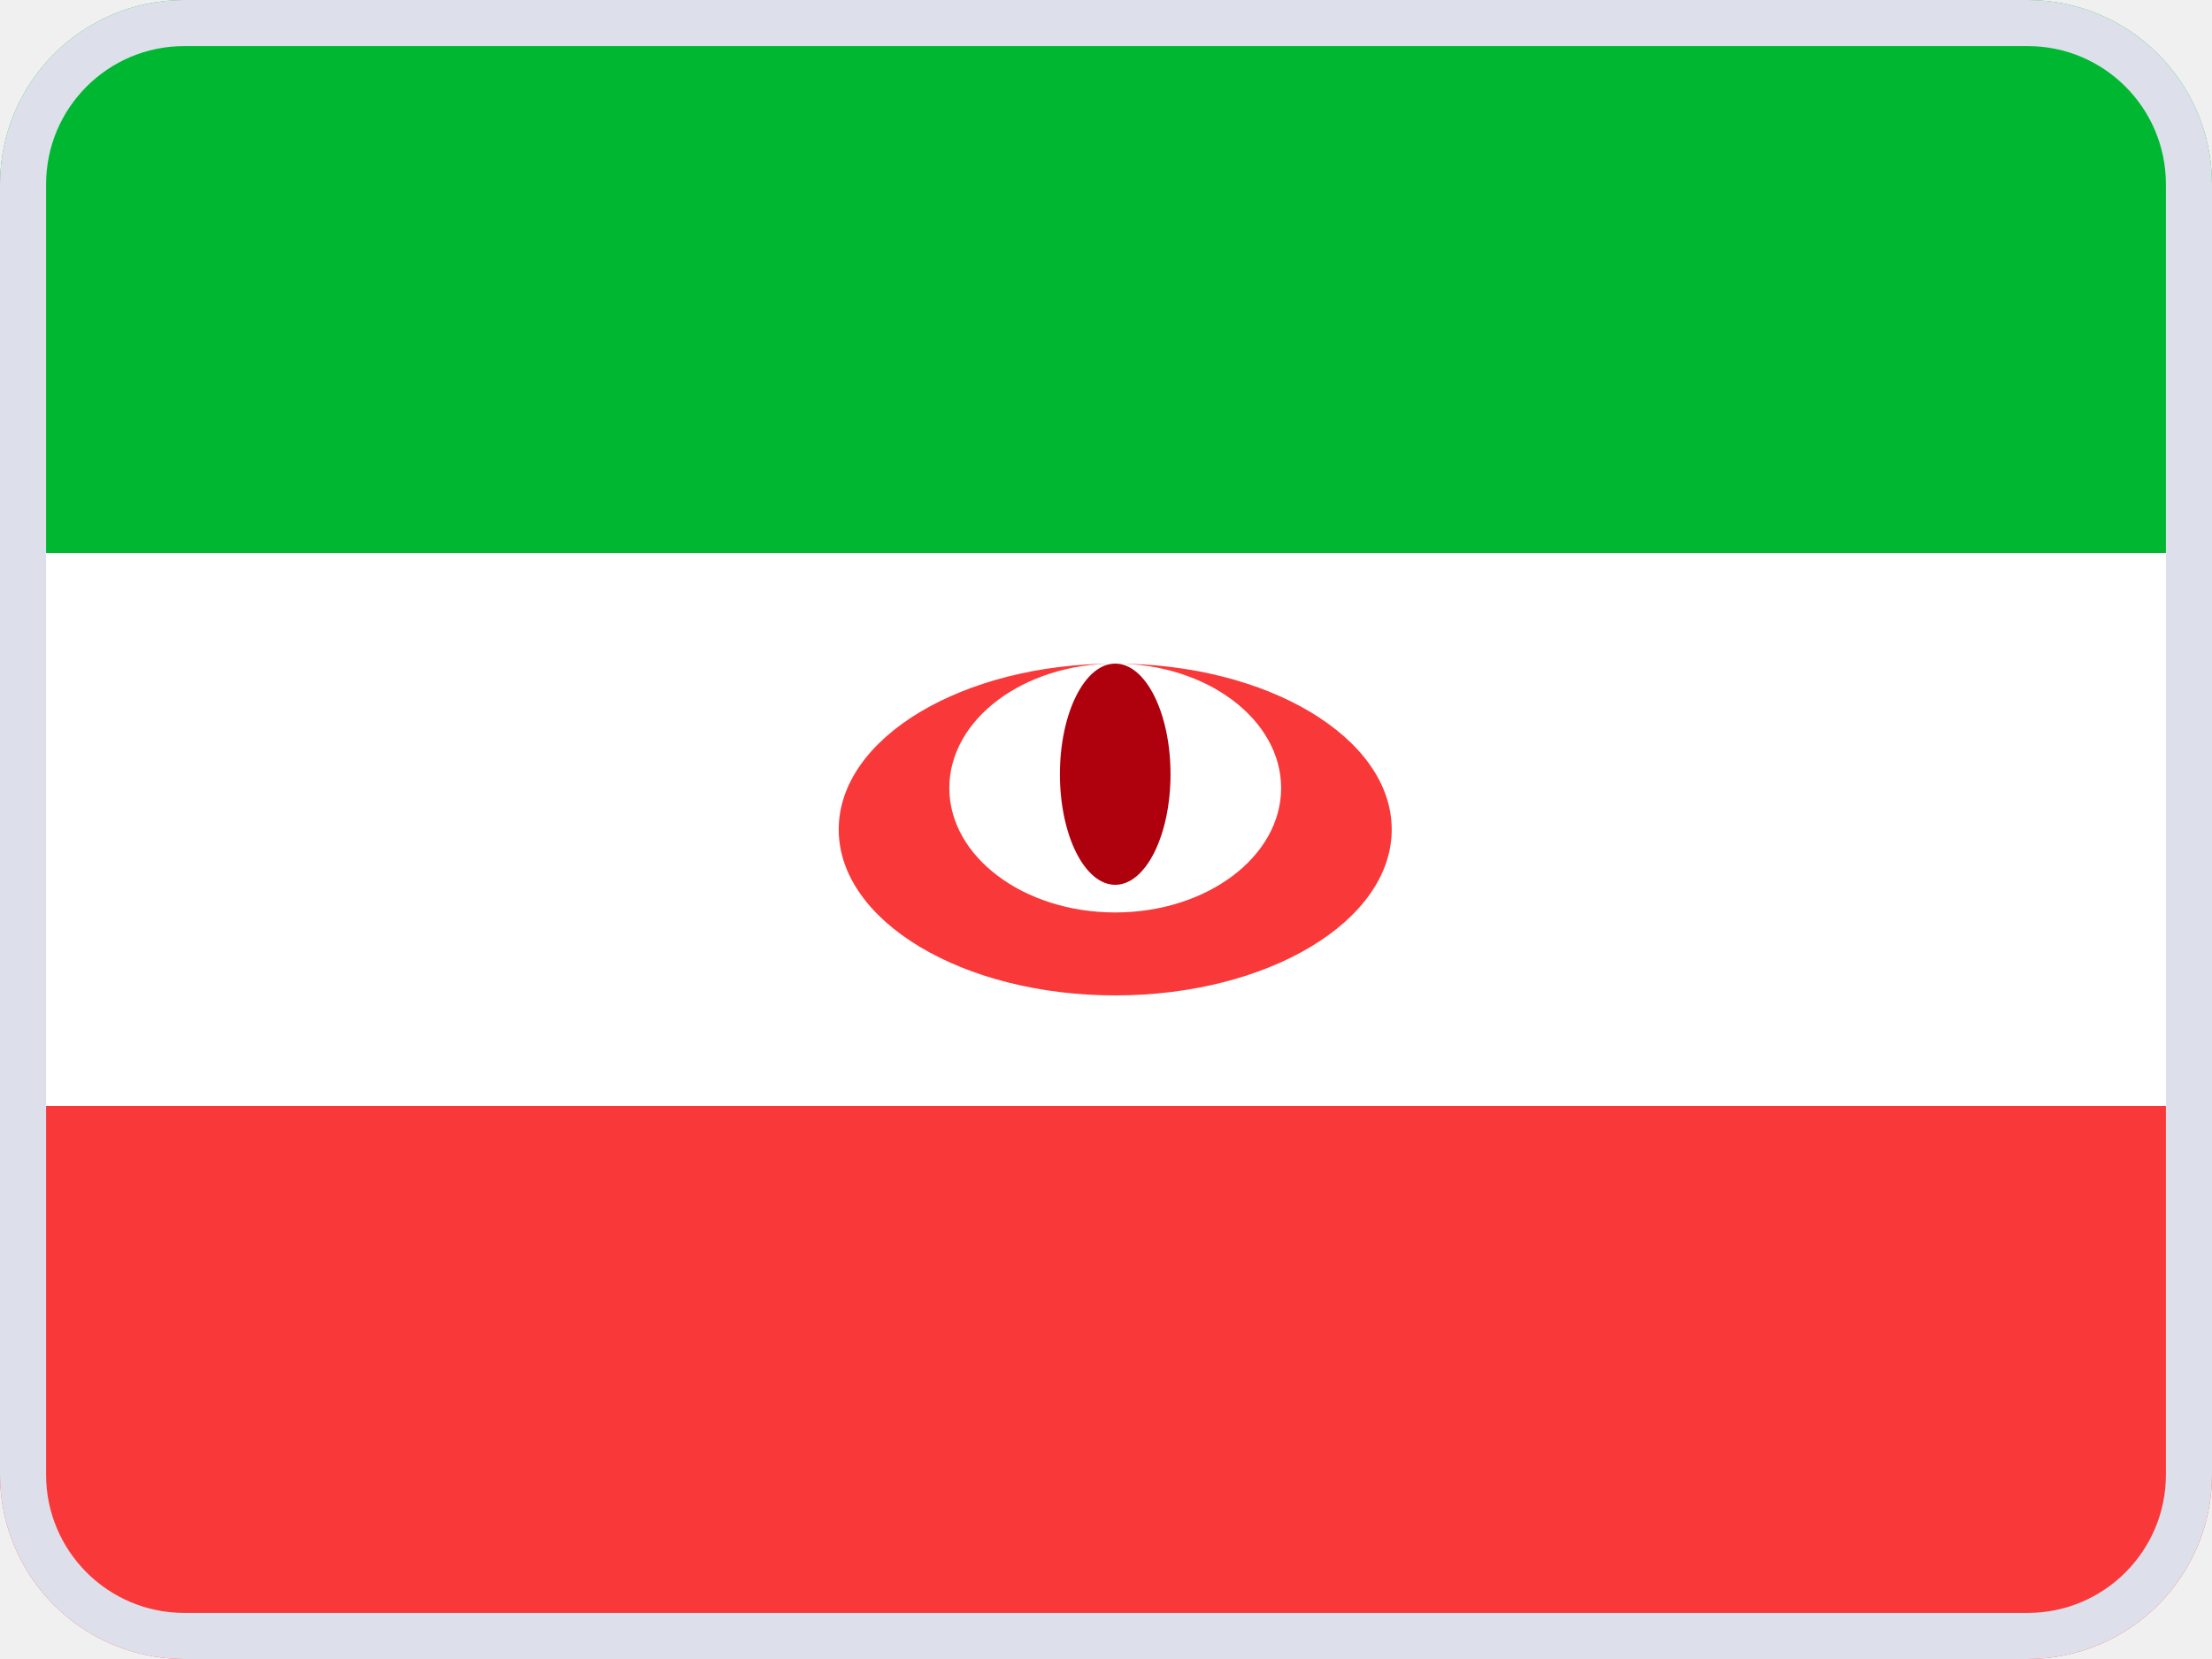
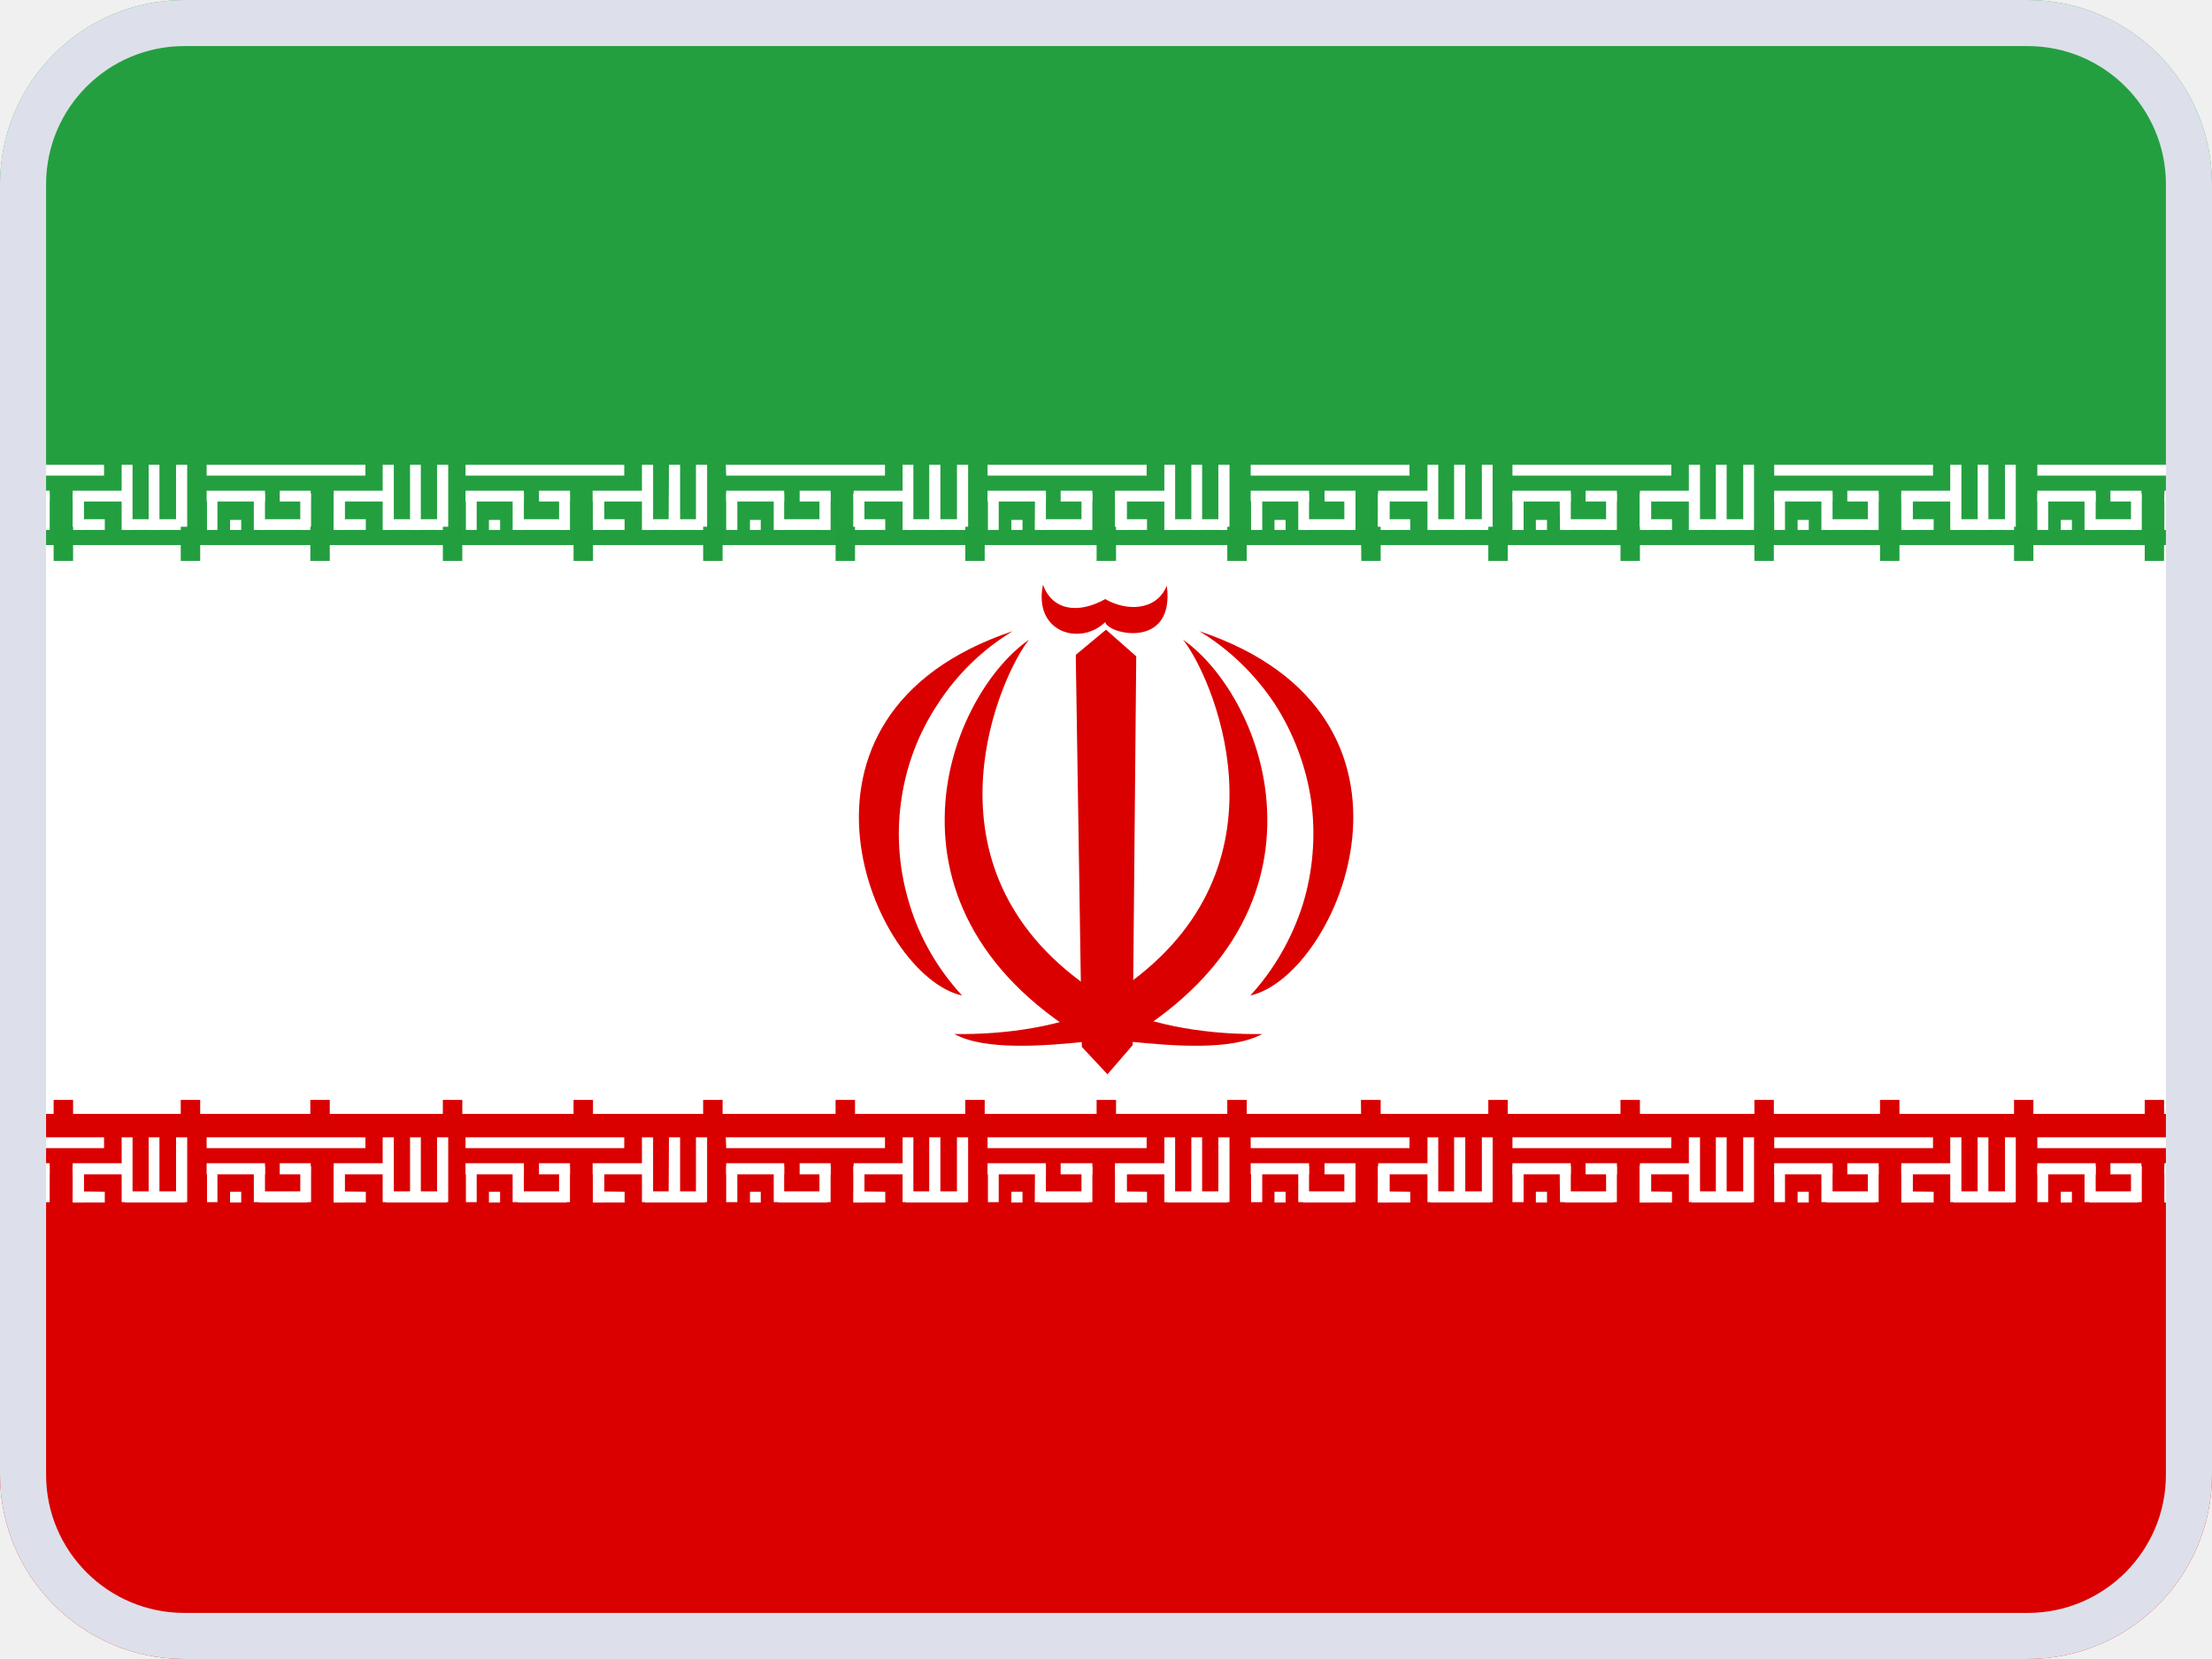
<svg xmlns="http://www.w3.org/2000/svg" width="24" height="18" viewBox="0 0 24 18" fill="none">
  <g clip-path="url(#clip0_1059_3)">
    <rect width="24" height="18" fill="white" />
-     <path fill-rule="evenodd" clip-rule="evenodd" d="M0 12H24V18H0V12Z" fill="#F93939" />
-     <path fill-rule="evenodd" clip-rule="evenodd" d="M12.1 10.8C13.756 10.8 15.1 9.994 15.1 9C15.1 8.006 13.756 7.2 12.1 7.2C10.444 7.2 9.1 8.006 9.1 9C9.1 9.994 10.444 10.8 12.1 10.8ZM12.1 9.9C13.094 9.9 13.9 9.295 13.9 8.55C13.9 7.806 13.094 7.2 12.1 7.2C11.106 7.2 10.3 7.805 10.3 8.55C10.3 9.294 11.106 9.9 12.1 9.9Z" fill="#F93939" />
-     <path d="M12.1 9.6C12.431 9.6 12.7 9.063 12.7 8.4C12.7 7.737 12.431 7.2 12.1 7.2C11.769 7.2 11.5 7.737 11.5 8.4C11.5 9.063 11.769 9.6 12.1 9.6Z" fill="#AF010D" />
-     <path fill-rule="evenodd" clip-rule="evenodd" d="M5.96046e-07 0H24V6H5.96046e-07V0Z" fill="#00B731" />
+     <path d="M24 0H0V18H24V0Z" fill="white" />
+     <path fill-rule="evenodd" clip-rule="evenodd" d="M0 12.086H24V18H0V12.086Z" fill="#DA0000" />
+     <path fill-rule="evenodd" clip-rule="evenodd" d="M2.242 12.34H3.965V12.457H2.242V12.34ZM2.496 12.93H2.617V13.047H2.496V12.93ZM3.969 12.93V13.047H3.625V12.926L3.969 12.93ZM4.152 12.34H4.273V13.043H4.152V12.34Z" fill="white" />
+     <path fill-rule="evenodd" clip-rule="evenodd" d="M4.844 12.926V13.047H4.188V12.926H4.844ZM3.625 12.648H3.738V13.047H3.621L3.625 12.648Z" fill="white" />
+     <path fill-rule="evenodd" clip-rule="evenodd" d="M4.742 12.34H4.863V13.043H4.742V12.34ZM4.449 12.34H4.566V13.043H4.449V12.34ZM2.875 12.621V12.742H2.242V12.621H2.875ZM4.254 12.621V12.742H3.621V12.621H4.254Z" fill="white" />
+     <path fill-rule="evenodd" clip-rule="evenodd" d="M3.625 12.652H3.738V13.043H3.621L3.625 12.652Z" fill="white" />
+     <path fill-rule="evenodd" clip-rule="evenodd" d="M3.625 12.652H3.738V13.043H3.621L3.625 12.652Z" fill="white" />
+     <path fill-rule="evenodd" clip-rule="evenodd" d="M3.625 12.652H3.738V13.043H3.621L3.625 12.652ZM2.246 12.652H2.359V13.043H2.246V12.652ZM3.258 12.652H3.375V13.043H3.258V12.652ZM2.754 12.652H2.875V13.043H2.754V12.652Z" fill="white" />
+     <path fill-rule="evenodd" clip-rule="evenodd" d="M3.336 12.926V13.047H2.809V12.926H3.336ZM3.371 12.621V12.742H3.035V12.621H3.371Z" fill="white" />
+     <path fill-rule="evenodd" clip-rule="evenodd" d="M0 12.34H1.129V12.457H0V12.34ZM1.137 12.93V13.047H0.793V12.926L1.137 12.93ZM1.32 12.34H1.438V13.043H1.32V12.34Z" fill="white" />
+     <path fill-rule="evenodd" clip-rule="evenodd" d="M2.008 12.926V13.047H1.355V12.926H2.008ZM0.793 12.648H0.906V13.047H0.793L0.793 12.648Z" fill="white" />
+     <path fill-rule="evenodd" clip-rule="evenodd" d="M1.91 12.34H2.031V13.043H1.91V12.34ZM1.613 12.34H1.73V13.043H1.613V12.34ZM0.039 12.621V12.742H0V12.621H0.039ZM1.422 12.621V12.742H0.789V12.621H1.422Z" fill="white" />
+     <path fill-rule="evenodd" clip-rule="evenodd" d="M0.793 12.652H0.906V13.043H0.793V12.652Z" fill="white" />
+     <path fill-rule="evenodd" clip-rule="evenodd" d="M0.793 12.652H0.906V13.043H0.793V12.652Z" fill="white" />
+     <path fill-rule="evenodd" clip-rule="evenodd" d="M0.793 12.652H0.91V13.043H0.793V12.652ZM0.422 12.652H0.539V13.043H0.422V12.652ZM0 12.652H0.039V13.043H0V12.652Z" fill="white" />
+     <path fill-rule="evenodd" clip-rule="evenodd" d="M0.504 12.926V13.047H0V12.926H0.504ZM0.539 12.621V12.742H0.203V12.621H0.539Z" fill="white" />
+     <path fill-rule="evenodd" clip-rule="evenodd" d="M5.051 12.34H6.773V12.457H5.051V12.34ZM5.305 12.93H5.426V13.047H5.305V12.93ZM6.777 12.93V13.047H6.434V12.926L6.777 12.93ZM6.965 12.34H7.086V13.043H6.965V12.34Z" fill="white" />
+     <path fill-rule="evenodd" clip-rule="evenodd" d="M7.652 12.926V13.047H6.996V12.926H7.652ZM6.434 12.648H6.555V13.047H6.434L6.434 12.648Z" fill="white" />
+     <path fill-rule="evenodd" clip-rule="evenodd" d="M7.551 12.34H7.672V13.043H7.551V12.34ZM7.258 12.34H7.379V13.043H7.254L7.258 12.34ZM5.684 12.621V12.742H5.051V12.621H5.684ZM7.062 12.621V12.742H6.43V12.621H7.062Z" fill="white" />
+     <path fill-rule="evenodd" clip-rule="evenodd" d="M6.434 12.652H6.555V13.043H6.434V12.652Z" fill="white" />
+     <path fill-rule="evenodd" clip-rule="evenodd" d="M6.434 12.652H6.555V13.043H6.434V12.652Z" fill="white" />
+     <path fill-rule="evenodd" clip-rule="evenodd" d="M6.434 12.652H6.555V13.043H6.434V12.652ZM5.055 12.652H5.172V13.043H5.055V12.652ZM6.066 12.652H6.184V13.043H6.066V12.652ZM5.562 12.652H5.684V13.043H5.562V12.652Z" fill="white" />
+     <path fill-rule="evenodd" clip-rule="evenodd" d="M6.148 12.926V13.047H5.617V12.926H6.148ZM6.184 12.621V12.742H5.848V12.621H6.184Z" fill="white" />
+     <path fill-rule="evenodd" clip-rule="evenodd" d="M7.875 12.34H9.602V12.457H7.879L7.875 12.34ZM8.137 12.93H8.254V13.047H8.137V12.93ZM9.605 12.93V13.047H9.262V12.926L9.605 12.93ZM9.793 12.34H9.91V13.043H9.793V12.34Z" fill="white" />
+     <path fill-rule="evenodd" clip-rule="evenodd" d="M10.48 12.926V13.047H9.828V12.926H10.48ZM9.262 12.648H9.379V13.047H9.262V12.648Z" fill="white" />
+     <path fill-rule="evenodd" clip-rule="evenodd" d="M10.383 12.34H10.504V13.043H10.383V12.34ZM10.082 12.34H10.203V13.043H10.082V12.34ZM8.508 12.621V12.742H7.879V12.621H8.508ZM9.891 12.621V12.742H9.262V12.621H9.891Z" fill="white" />
+     <path fill-rule="evenodd" clip-rule="evenodd" d="M9.262 12.652H9.379V13.043H9.262V12.652Z" fill="white" />
+     <path fill-rule="evenodd" clip-rule="evenodd" d="M9.262 12.652H9.379V13.043H9.262V12.652Z" fill="white" />
+     <path fill-rule="evenodd" clip-rule="evenodd" d="M9.262 12.652H9.379V13.043H9.262V12.652ZM7.879 12.652H8V13.043H7.879V12.652ZM8.891 12.652H9.012V13.043H8.891V12.652ZM8.395 12.652H8.508V13.043H8.395V12.652Z" fill="white" />
+     <path fill-rule="evenodd" clip-rule="evenodd" d="M8.977 12.926V13.047H8.445V12.926H8.977ZM9.012 12.621V12.742H8.676V12.621H9.012Z" fill="white" />
+     <path fill-rule="evenodd" clip-rule="evenodd" d="M10.715 12.34H12.441V12.457H10.715V12.34ZM10.973 12.93H11.094V13.047H10.973V12.93ZM12.445 12.93V13.047H12.102V12.926L12.445 12.93ZM12.633 12.34H12.75V13.043H12.633V12.34Z" fill="white" />
+     <path fill-rule="evenodd" clip-rule="evenodd" d="M13.316 12.926V13.047H12.664V12.926H13.316ZM12.102 12.648H12.223V13.047H12.102V12.648Z" fill="white" />
+     <path fill-rule="evenodd" clip-rule="evenodd" d="M13.219 12.34H13.34V13.043H13.219V12.34ZM12.926 12.34H13.043V13.043H12.926V12.34ZM11.348 12.621V12.742H10.715V12.621H11.348ZM12.73 12.621V12.742H12.098V12.621H12.73Z" fill="white" />
+     <path fill-rule="evenodd" clip-rule="evenodd" d="M12.102 12.652H12.223V13.043H12.102V12.652Z" fill="white" />
+     <path fill-rule="evenodd" clip-rule="evenodd" d="M12.102 12.652H12.223V13.043H12.102V12.652Z" fill="white" />
+     <path fill-rule="evenodd" clip-rule="evenodd" d="M12.102 12.652H12.223V13.043H12.102V12.652ZM10.719 12.652H10.836V13.043H10.719V12.652ZM11.734 12.652H11.852V13.043H11.734V12.652ZM11.23 12.652H11.348V13.043H11.227L11.23 12.652Z" fill="white" />
+     <path fill-rule="evenodd" clip-rule="evenodd" d="M11.816 12.926V13.047H11.281V12.926H11.816ZM11.852 12.621V12.742H11.508V12.621H11.852Z" fill="white" />
+     <path fill-rule="evenodd" clip-rule="evenodd" d="M0 0H24V5.914H0V0Z" fill="#239F40" />
+     <path fill-rule="evenodd" clip-rule="evenodd" d="M13.57 12.34H15.293V12.457H13.57V12.34ZM13.828 12.93H13.949V13.047H13.828V12.93ZM15.301 12.93V13.047H14.953V12.926L15.301 12.93ZM15.488 12.34H15.605V13.043H15.488V12.34Z" fill="white" />
+     <path fill-rule="evenodd" clip-rule="evenodd" d="M16.172 12.926V13.047H15.52V12.926H16.172ZM14.957 12.648H15.074V13.047H14.953L14.957 12.648Z" fill="white" />
+     <path fill-rule="evenodd" clip-rule="evenodd" d="M16.078 12.34H16.195V13.043H16.078V12.34ZM15.777 12.34H15.898V13.043H15.777V12.34ZM14.203 12.621V12.742H13.57V12.621H14.203ZM15.586 12.621V12.742H14.953V12.621H15.586Z" fill="white" />
+     <path fill-rule="evenodd" clip-rule="evenodd" d="M14.953 12.652H15.074V13.043H14.953V12.652Z" fill="white" />
+     <path fill-rule="evenodd" clip-rule="evenodd" d="M14.953 12.652H15.074V13.043H14.953V12.652Z" fill="white" />
+     <path fill-rule="evenodd" clip-rule="evenodd" d="M14.953 12.652H15.074V13.043H14.953V12.652ZM13.574 12.652H13.695V13.043H13.574V12.652ZM14.586 12.652H14.707V13.043H14.586V12.652ZM14.086 12.652H14.203V13.043H14.086V12.652Z" fill="white" />
+     <path fill-rule="evenodd" clip-rule="evenodd" d="M14.672 12.926V13.047H14.137V12.926H14.672ZM14.707 12.621V12.742H14.371V12.621H14.707Z" fill="white" />
+     <path fill-rule="evenodd" clip-rule="evenodd" d="M16.41 12.34H18.133V12.457H16.41V12.34ZM16.664 12.93H16.785V13.047H16.664V12.93ZM18.141 12.93V13.047H17.793V12.926L18.141 12.93ZM18.324 12.34H18.445V13.043H18.324V12.34Z" fill="white" />
+     <path fill-rule="evenodd" clip-rule="evenodd" d="M19.012 12.926V13.047H18.355V12.926H19.012ZM17.793 12.648H17.914V13.047H17.793V12.648Z" fill="white" />
+     <path fill-rule="evenodd" clip-rule="evenodd" d="M18.914 12.34H19.031V13.043H18.914V12.34ZM18.617 12.34H18.734V13.043H18.617V12.34ZM17.043 12.621V12.742H16.41V12.621H17.043ZM18.422 12.621V12.742H17.793V12.621H18.422Z" fill="white" />
+     <path fill-rule="evenodd" clip-rule="evenodd" d="M17.793 12.652H17.914V13.043H17.793V12.652Z" fill="white" />
+     <path fill-rule="evenodd" clip-rule="evenodd" d="M17.793 12.652H17.914V13.043H17.793V12.652Z" fill="white" />
+     <path fill-rule="evenodd" clip-rule="evenodd" d="M17.793 12.652H17.914V13.043H17.793V12.652ZM16.41 12.652H16.531V13.043H16.41V12.652ZM17.426 12.652H17.543V13.043H17.426V12.652ZM16.922 12.652H17.043V13.043H16.926L16.922 12.652Z" fill="white" />
+     <path fill-rule="evenodd" clip-rule="evenodd" d="M17.508 12.926V13.047H16.977V12.926H17.508ZM17.543 12.621V12.742H17.203V12.621H17.543Z" fill="white" />
+     <path fill-rule="evenodd" clip-rule="evenodd" d="M19.25 12.34H20.973V12.457H19.25V12.34ZM19.504 12.93H19.625V13.047H19.504V12.93ZM20.98 12.93V13.047H20.633V12.926L20.98 12.93ZM21.16 12.34H21.281V13.043H21.16V12.34Z" fill="white" />
+     <path fill-rule="evenodd" clip-rule="evenodd" d="M21.852 12.926V13.047H21.195V12.926H21.852ZM20.629 12.648H20.75V13.047H20.629V12.648Z" fill="white" />
+     <path fill-rule="evenodd" clip-rule="evenodd" d="M21.754 12.34H21.871V13.043H21.754V12.34ZM21.457 12.34H21.574V13.043H21.457V12.34ZM19.883 12.621V12.742H19.25V12.621H19.883ZM21.262 12.621V12.742H20.629V12.621H21.262Z" fill="white" />
+     <path fill-rule="evenodd" clip-rule="evenodd" d="M20.633 12.652H20.75V13.043H20.633V12.652Z" fill="white" />
+     <path fill-rule="evenodd" clip-rule="evenodd" d="M20.633 12.652H20.75V13.043H20.633V12.652Z" fill="white" />
+     <path fill-rule="evenodd" clip-rule="evenodd" d="M20.633 12.652H20.75V13.043H20.633V12.652ZM19.25 12.652H19.367V13.043H19.25V12.652ZM20.266 12.652H20.383V13.043H20.266V12.652ZM19.762 12.652H19.883V13.043H19.762V12.652Z" fill="white" />
+     <path fill-rule="evenodd" clip-rule="evenodd" d="M20.348 12.926V13.047H19.816V12.926H20.348ZM20.383 12.621V12.742H20.043V12.621H20.383Z" fill="white" />
+     <path fill-rule="evenodd" clip-rule="evenodd" d="M22.105 12.34H23.828V12.457H22.105V12.34ZM22.359 12.93H22.48V13.047H22.359V12.93ZM23.832 12.93V13.047H23.488V12.926L23.832 12.93Z" fill="white" />
+     <path fill-rule="evenodd" clip-rule="evenodd" d="M23.488 12.648H23.605V13.047H23.488V12.648Z" fill="white" />
+     <path fill-rule="evenodd" clip-rule="evenodd" d="M22.738 12.621V12.742H22.105V12.621H22.738ZM24 12.621V12.742H23.484V12.621H24Z" fill="white" />
+     <path fill-rule="evenodd" clip-rule="evenodd" d="M23.488 12.652H23.605V13.043H23.488V12.652Z" fill="white" />
+     <path fill-rule="evenodd" clip-rule="evenodd" d="M23.488 12.652H23.605V13.043H23.488V12.652Z" fill="white" />
+     <path fill-rule="evenodd" clip-rule="evenodd" d="M23.488 12.652H23.605V13.043H23.488V12.652ZM22.105 12.652H22.223V13.043H22.105V12.652ZM23.121 12.652H23.238V13.043H23.121V12.652ZM22.617 12.652H22.738V13.043H22.617V12.652Z" fill="white" />
+     <path fill-rule="evenodd" clip-rule="evenodd" d="M23.199 12.926V13.047H22.668V12.926H23.199ZM23.234 12.621V12.742H22.898V12.621H23.234Z" fill="white" />
+     <path fill-rule="evenodd" clip-rule="evenodd" d="M2.242 5.043H3.965V5.16H2.242V5.043ZM2.496 5.641H2.617V5.75H2.496V5.641ZM3.969 5.633V5.75H3.625V5.633H3.969ZM4.152 5.043H4.273V5.75H4.152V5.043Z" fill="white" />
+     <path fill-rule="evenodd" clip-rule="evenodd" d="M4.844 5.633V5.75H4.188V5.633H4.844ZM3.625 5.355H3.738V5.75H3.621L3.625 5.355Z" fill="white" />
+     <path fill-rule="evenodd" clip-rule="evenodd" d="M4.742 5.043H4.863V5.75H4.742V5.043ZM4.449 5.043H4.566V5.75H4.449V5.043ZM2.875 5.324V5.441H2.242V5.324H2.875ZM4.254 5.324V5.441H3.621V5.324H4.254Z" fill="white" />
+     <path fill-rule="evenodd" clip-rule="evenodd" d="M3.625 5.355H3.738V5.75H3.621L3.625 5.355Z" fill="white" />
+     <path fill-rule="evenodd" clip-rule="evenodd" d="M3.625 5.355H3.738V5.75H3.621L3.625 5.355Z" fill="white" />
+     <path fill-rule="evenodd" clip-rule="evenodd" d="M3.625 5.355H3.738V5.75H3.621L3.625 5.355ZM2.246 5.355H2.359V5.75H2.246V5.355ZM3.258 5.355H3.375V5.75H3.258V5.355ZM2.754 5.355H2.875V5.75H2.754V5.355Z" fill="white" />
+     <path fill-rule="evenodd" clip-rule="evenodd" d="M3.336 5.633V5.75H2.809V5.633H3.336ZM3.371 5.324V5.441H3.035V5.324H3.371Z" fill="white" />
+     <path fill-rule="evenodd" clip-rule="evenodd" d="M0 5.043H1.129V5.16H0V5.043ZM1.137 5.633V5.75H0.793V5.633H1.137ZM1.32 5.043H1.438V5.75H1.32V5.043Z" fill="white" />
+     <path fill-rule="evenodd" clip-rule="evenodd" d="M2.008 5.633V5.75H1.355V5.633H2.008ZM0.793 5.355H0.906V5.75H0.793L0.793 5.355Z" fill="white" />
+     <path fill-rule="evenodd" clip-rule="evenodd" d="M1.91 5.043H2.031V5.75H1.91V5.043ZM1.613 5.043H1.73V5.75H1.613V5.043ZM0.039 5.324V5.441H0V5.324H0.039ZM1.422 5.324V5.441H0.789V5.324H1.422Z" fill="white" />
+     <path fill-rule="evenodd" clip-rule="evenodd" d="M0.793 5.355H0.906V5.75H0.793L0.793 5.355Z" fill="white" />
+     <path fill-rule="evenodd" clip-rule="evenodd" d="M0.793 5.355H0.906V5.75H0.793L0.793 5.355Z" fill="white" />
+     <path fill-rule="evenodd" clip-rule="evenodd" d="M0.793 5.355H0.91V5.75H0.793L0.793 5.355ZM0.422 5.355H0.539V5.75H0.422V5.355ZM0 5.355H0.039V5.75H0V5.355Z" fill="white" />
+     <path fill-rule="evenodd" clip-rule="evenodd" d="M0.504 5.633V5.75H0.004V5.633H0.504ZM0.539 5.324V5.441H0.203V5.324H0.539Z" fill="white" />
+     <path fill-rule="evenodd" clip-rule="evenodd" d="M5.051 5.043H6.773V5.16H5.051V5.043ZM5.305 5.641H5.426V5.75H5.305V5.641ZM6.777 5.633V5.75H6.434V5.633H6.777ZM6.965 5.043H7.086V5.75H6.965V5.043Z" fill="white" />
+     <path fill-rule="evenodd" clip-rule="evenodd" d="M7.652 5.633V5.75H6.996V5.633H7.652ZM6.434 5.355H6.555V5.75H6.434L6.434 5.355Z" fill="white" />
+     <path fill-rule="evenodd" clip-rule="evenodd" d="M7.551 5.043H7.672V5.75H7.551V5.043ZM7.258 5.043H7.379V5.75H7.254L7.258 5.043ZM5.684 5.324V5.441H5.051V5.324H5.684ZM7.062 5.324V5.441H6.43V5.324H7.062Z" fill="white" />
+     <path fill-rule="evenodd" clip-rule="evenodd" d="M6.434 5.355H6.555V5.75H6.434L6.434 5.355Z" fill="white" />
+     <path fill-rule="evenodd" clip-rule="evenodd" d="M6.434 5.355H6.555V5.75H6.434L6.434 5.355Z" fill="white" />
+     <path fill-rule="evenodd" clip-rule="evenodd" d="M6.434 5.355H6.555V5.75H6.434L6.434 5.355ZM5.055 5.355H5.172V5.75H5.055V5.355ZM6.066 5.355H6.184V5.75H6.066V5.355ZM5.562 5.355H5.684V5.75H5.562V5.355Z" fill="white" />
+     <path fill-rule="evenodd" clip-rule="evenodd" d="M6.148 5.633V5.75H5.617V5.633H6.148ZM6.184 5.324V5.441H5.848V5.324H6.184Z" fill="white" />
+     <path fill-rule="evenodd" clip-rule="evenodd" d="M7.875 5.043H9.602V5.16H7.879L7.875 5.043ZM8.137 5.641H8.254V5.75H8.137V5.641ZM9.605 5.633V5.75H9.262V5.633H9.605ZM9.793 5.043H9.91V5.75H9.793V5.043Z" fill="white" />
+     <path fill-rule="evenodd" clip-rule="evenodd" d="M10.48 5.633V5.75H9.828V5.633H10.48ZM9.262 5.355H9.379V5.75H9.262V5.355Z" fill="white" />
+     <path fill-rule="evenodd" clip-rule="evenodd" d="M10.383 5.043H10.504V5.75H10.383V5.043ZM10.082 5.043H10.203V5.75H10.082V5.043ZM8.508 5.324V5.441H7.879V5.324H8.508ZM9.891 5.324V5.441H9.262V5.324H9.891Z" fill="white" />
+     <path fill-rule="evenodd" clip-rule="evenodd" d="M9.262 5.355H9.379V5.75H9.262V5.355Z" fill="white" />
+     <path fill-rule="evenodd" clip-rule="evenodd" d="M9.262 5.355H9.379V5.75H9.262V5.355Z" fill="white" />
+     <path fill-rule="evenodd" clip-rule="evenodd" d="M9.262 5.355H9.379V5.75H9.262V5.355ZM7.879 5.355H8V5.75H7.879V5.355ZM8.891 5.355H9.012V5.75H8.891V5.355ZM8.395 5.355H8.508V5.75H8.395V5.355Z" fill="white" />
+     <path fill-rule="evenodd" clip-rule="evenodd" d="M8.977 5.633V5.75H8.445V5.633H8.977ZM9.012 5.324V5.441H8.676V5.324H9.012Z" fill="white" />
+     <path fill-rule="evenodd" clip-rule="evenodd" d="M10.715 5.043H12.441V5.16H10.715V5.043ZM10.973 5.641H11.094V5.75H10.973V5.641ZM12.445 5.633V5.75H12.102V5.633H12.445ZM12.633 5.043H12.75V5.75H12.633V5.043Z" fill="white" />
+     <path fill-rule="evenodd" clip-rule="evenodd" d="M13.316 5.633V5.75H12.664V5.633H13.316ZM12.102 5.355H12.223V5.75H12.102V5.355Z" fill="white" />
+     <path fill-rule="evenodd" clip-rule="evenodd" d="M13.219 5.043H13.34V5.75H13.219V5.043ZM12.926 5.043H13.043V5.75H12.926V5.043ZM11.348 5.324V5.441H10.715V5.324H11.348ZM12.73 5.324V5.441H12.098V5.324H12.73Z" fill="white" />
+     <path fill-rule="evenodd" clip-rule="evenodd" d="M12.102 5.355H12.223V5.75H12.102V5.355Z" fill="white" />
+     <path fill-rule="evenodd" clip-rule="evenodd" d="M12.102 5.355H12.223V5.75H12.102V5.355Z" fill="white" />
+     <path fill-rule="evenodd" clip-rule="evenodd" d="M12.102 5.355H12.223V5.75H12.102V5.355ZM10.719 5.355H10.836V5.75H10.719V5.355ZM11.734 5.355H11.852V5.75H11.734V5.355ZM11.23 5.355H11.348V5.75H11.227L11.23 5.355Z" fill="white" />
+     <path fill-rule="evenodd" clip-rule="evenodd" d="M11.816 5.633V5.75H11.281V5.633H11.816ZM11.852 5.324V5.441H11.508V5.324H11.852Z" fill="white" />
+     <path fill-rule="evenodd" clip-rule="evenodd" d="M13.57 5.043H15.293V5.16H13.57V5.043ZM13.828 5.641H13.949V5.75H13.828V5.641ZM15.301 5.633V5.75H14.953V5.633H15.301ZM15.488 5.043H15.605V5.75H15.488V5.043Z" fill="white" />
+     <path fill-rule="evenodd" clip-rule="evenodd" d="M16.172 5.633V5.75H15.52V5.633H16.172ZM14.957 5.355H15.074V5.75H14.953L14.957 5.355Z" fill="white" />
+     <path fill-rule="evenodd" clip-rule="evenodd" d="M16.078 5.043H16.195V5.75H16.078V5.043ZM15.777 5.043H15.898V5.75H15.777V5.043ZM14.203 5.324V5.441H13.57V5.324H14.203ZM15.586 5.324V5.441H14.953V5.324H15.586Z" fill="white" />
+     <path fill-rule="evenodd" clip-rule="evenodd" d="M14.953 5.355H15.074V5.75H14.953L14.953 5.355Z" fill="white" />
+     <path fill-rule="evenodd" clip-rule="evenodd" d="M14.953 5.355H15.074V5.75H14.953L14.953 5.355Z" fill="white" />
+     <path fill-rule="evenodd" clip-rule="evenodd" d="M14.953 5.355H15.074V5.75H14.953L14.953 5.355ZM13.574 5.355H13.695V5.75H13.574V5.355ZM14.586 5.355H14.707V5.75H14.586V5.355ZM14.086 5.355H14.203V5.75H14.086V5.355Z" fill="white" />
+     <path fill-rule="evenodd" clip-rule="evenodd" d="M14.672 5.633V5.75H14.137V5.633H14.672ZM14.707 5.324V5.441H14.371V5.324H14.707Z" fill="white" />
+     <path fill-rule="evenodd" clip-rule="evenodd" d="M16.41 5.043H18.133V5.16H16.41V5.043ZM16.664 5.641H16.785V5.75H16.664V5.641ZM18.141 5.633V5.75H17.793V5.633H18.141ZM18.324 5.043H18.445V5.75H18.324V5.043Z" fill="white" />
+     <path fill-rule="evenodd" clip-rule="evenodd" d="M19.012 5.633V5.75H18.355V5.633H19.012ZM17.793 5.355H17.914V5.75H17.793V5.355Z" fill="white" />
+     <path fill-rule="evenodd" clip-rule="evenodd" d="M18.914 5.043H19.031V5.75H18.914V5.043ZM18.617 5.043H18.734V5.75H18.617V5.043ZM17.043 5.324V5.441H16.41V5.324H17.043ZM18.422 5.324V5.441H17.793V5.324H18.422Z" fill="white" />
+     <path fill-rule="evenodd" clip-rule="evenodd" d="M17.793 5.355H17.914V5.75H17.793V5.355Z" fill="white" />
+     <path fill-rule="evenodd" clip-rule="evenodd" d="M17.793 5.355H17.914V5.75H17.793V5.355Z" fill="white" />
+     <path fill-rule="evenodd" clip-rule="evenodd" d="M17.793 5.355H17.914V5.75H17.793V5.355ZM16.41 5.355H16.531V5.75H16.41V5.355ZM17.426 5.355H17.543V5.75H17.426V5.355ZM16.922 5.355H17.043V5.75H16.926L16.922 5.355Z" fill="white" />
+     <path fill-rule="evenodd" clip-rule="evenodd" d="M17.508 5.633V5.75H16.977V5.633H17.508ZM17.543 5.324V5.441H17.203V5.324H17.543Z" fill="white" />
+     <path fill-rule="evenodd" clip-rule="evenodd" d="M19.25 5.043H20.973V5.16H19.25V5.043ZM19.504 5.641H19.625V5.75H19.504V5.641ZM20.98 5.633V5.75H20.633V5.633H20.98ZM21.16 5.043H21.281V5.75H21.16V5.043Z" fill="white" />
+     <path fill-rule="evenodd" clip-rule="evenodd" d="M21.852 5.633V5.75H21.195V5.633H21.852ZM20.629 5.355H20.75V5.75H20.629V5.355Z" fill="white" />
+     <path fill-rule="evenodd" clip-rule="evenodd" d="M21.754 5.043H21.871V5.75H21.754V5.043ZM21.457 5.043H21.574V5.75H21.457V5.043ZM19.883 5.324V5.441H19.25V5.324H19.883ZM21.262 5.324V5.441H20.629V5.324H21.262Z" fill="white" />
+     <path fill-rule="evenodd" clip-rule="evenodd" d="M20.633 5.355H20.75V5.75H20.633V5.355Z" fill="white" />
+     <path fill-rule="evenodd" clip-rule="evenodd" d="M20.633 5.355H20.75V5.75H20.633V5.355Z" fill="white" />
+     <path fill-rule="evenodd" clip-rule="evenodd" d="M20.633 5.355H20.75V5.75H20.633V5.355ZM19.25 5.355H19.367V5.75H19.25V5.355ZM20.266 5.355H20.383V5.75H20.266V5.355ZM19.762 5.355H19.883V5.75H19.762V5.355Z" fill="white" />
+     <path fill-rule="evenodd" clip-rule="evenodd" d="M20.348 5.633V5.75H19.816V5.633H20.348ZM20.383 5.324V5.441H20.043V5.324H20.383Z" fill="white" />
+     <path fill-rule="evenodd" clip-rule="evenodd" d="M22.105 5.043H23.828V5.16H22.105V5.043ZM22.359 5.641H22.48V5.75H22.359V5.641ZM23.832 5.633V5.75H23.488V5.633H23.832Z" fill="white" />
+     <path fill-rule="evenodd" clip-rule="evenodd" d="M23.488 5.355H23.605V5.75H23.488V5.355Z" fill="white" />
+     <path fill-rule="evenodd" clip-rule="evenodd" d="M22.738 5.324V5.441H22.105V5.324H22.738ZM24 5.324V5.441H23.484V5.324H24Z" fill="white" />
+     <path fill-rule="evenodd" clip-rule="evenodd" d="M23.488 5.355H23.605V5.75H23.488V5.355Z" fill="white" />
+     <path fill-rule="evenodd" clip-rule="evenodd" d="M23.488 5.355H23.605V5.75H23.488V5.355Z" fill="white" />
+     <path fill-rule="evenodd" clip-rule="evenodd" d="M23.488 5.355H23.605V5.75H23.488V5.355ZM22.105 5.355H22.223V5.75H22.105V5.355ZM23.121 5.355H23.238V5.75H23.121V5.355ZM22.617 5.355H22.738V5.75H22.617V5.355Z" fill="white" />
+     <path fill-rule="evenodd" clip-rule="evenodd" d="M23.199 5.633V5.75H22.668V5.633H23.199ZM23.234 5.324V5.441H22.898V5.324H23.234Z" fill="white" />
+     <path fill-rule="evenodd" clip-rule="evenodd" d="M0.582 11.934H0.793V12.305H0.582V11.934ZM6.223 11.934H6.434V12.305H6.223V11.934ZM1.961 11.934H2.172V12.305H1.961V11.934ZM3.367 11.934H3.578V12.305H3.367V11.934ZM4.805 11.934H5.016V12.305H4.805V11.934ZM7.629 11.934H7.84V12.305H7.629V11.934ZM14.766 11.934H14.98V12.305H14.77L14.766 11.934ZM9.066 11.934H9.277V12.305H9.066V11.934ZM10.473 11.934H10.684V12.305H10.473V11.934ZM11.898 11.934H12.109V12.305H11.898V11.934ZM13.316 11.934H13.527V12.305H13.316V11.934ZM16.148 11.934H16.359V12.305H16.148V11.934ZM17.582 11.934H17.793V12.305H17.582V11.934ZM19.035 11.934H19.246V12.305H19.035V11.934ZM20.398 11.934H20.609V12.305H20.398V11.934ZM21.852 11.934H22.062V12.305H21.852V11.934ZM23.27 11.934H23.48V12.305H23.27V11.934Z" fill="#D90000" />
+     <path fill-rule="evenodd" clip-rule="evenodd" d="M0.582 5.715H0.793V6.086H0.582V5.715ZM6.223 5.715H6.434V6.086H6.223V5.715ZM1.961 5.715H2.172V6.086H1.961V5.715ZM3.367 5.715H3.578V6.086H3.367V5.715ZM4.805 5.715H5.016V6.086H4.805V5.715ZM7.629 5.715H7.84V6.086H7.629V5.715ZM14.766 5.715H14.98V6.086H14.77L14.766 5.715ZM9.066 5.715H9.277V6.086H9.066V5.715ZM10.473 5.715H10.684V6.086H10.473V5.715ZM11.898 5.715H12.109V6.086H11.898V5.715ZM13.316 5.715H13.527V6.086H13.316V5.715ZM16.148 5.715H16.359V6.086H16.148V5.715ZM17.582 5.715H17.793V6.086H17.582V5.715ZM19.035 5.715H19.246V6.086H19.035V5.715ZM20.398 5.715H20.609V6.086H20.398V5.715ZM21.852 5.715H22.062V6.086H21.852V5.715ZM23.27 5.715H23.48V6.086H23.27V5.715Z" fill="#239E3F" />
+     <path fill-rule="evenodd" clip-rule="evenodd" d="M12.836 6.941C13.133 7.309 14.051 9.32 12.285 10.641C11.453 11.27 11.969 11.297 11.992 11.402C13.328 10.695 13.762 9.73 13.75 8.871C13.742 8.012 13.285 7.254 12.836 6.941Z" fill="#DA0000" />
+     <path fill-rule="evenodd" clip-rule="evenodd" d="M13.012 6.848C13.34 7.047 13.617 7.316 13.828 7.633C14.035 7.953 14.172 8.316 14.227 8.695C14.277 9.07 14.246 9.457 14.133 9.82C14.016 10.184 13.824 10.52 13.566 10.801C14.52 10.59 15.746 7.762 13.012 6.848ZM10.988 6.848C10.66 7.047 10.383 7.316 10.176 7.637C9.965 7.953 9.828 8.316 9.777 8.695C9.723 9.074 9.758 9.457 9.871 9.82C9.984 10.188 10.18 10.52 10.438 10.801C9.48 10.59 8.258 7.762 10.988 6.848Z" fill="#DA0000" />
+     <path fill-rule="evenodd" clip-rule="evenodd" d="M11.164 6.941C10.867 7.309 9.949 9.32 11.715 10.641C12.543 11.27 12.031 11.297 12.008 11.402C10.672 10.695 10.238 9.73 10.25 8.871C10.258 8.012 10.715 7.254 11.164 6.941Z" fill="#DA0000" />
+     <path fill-rule="evenodd" clip-rule="evenodd" d="M13.695 11.219C13.172 11.227 12.512 11.148 12.023 10.891C12.105 11.051 12.172 11.148 12.254 11.301C12.719 11.348 13.359 11.402 13.695 11.219ZM10.355 11.219C10.879 11.227 11.535 11.148 12.023 10.891C11.945 11.051 11.879 11.148 11.797 11.301C11.332 11.348 10.688 11.402 10.355 11.219ZM11.316 6.344C11.418 6.625 11.699 6.664 11.992 6.5C12.211 6.629 12.543 6.637 12.66 6.355C12.75 7.051 12.02 6.883 11.992 6.75C11.719 7.012 11.211 6.863 11.316 6.344Z" fill="#DA0000" />
+     <path fill-rule="evenodd" clip-rule="evenodd" d="M12.016 11.656L12.289 11.34L12.328 7.121L12 6.832L11.672 7.105L11.738 11.359L12.016 11.656Z" fill="#DA0000" />
  </g>
  <rect x="0.25" y="0.25" width="23.5" height="17.5" rx="1.75" stroke="#DDE0EA" stroke-width="0.5" style="fill-opacity:0" />
  <defs>
    <clipPath id="clip0_1059_3">
      <rect width="24" height="18" rx="2" fill="white" />
    </clipPath>
  </defs>
</svg>
